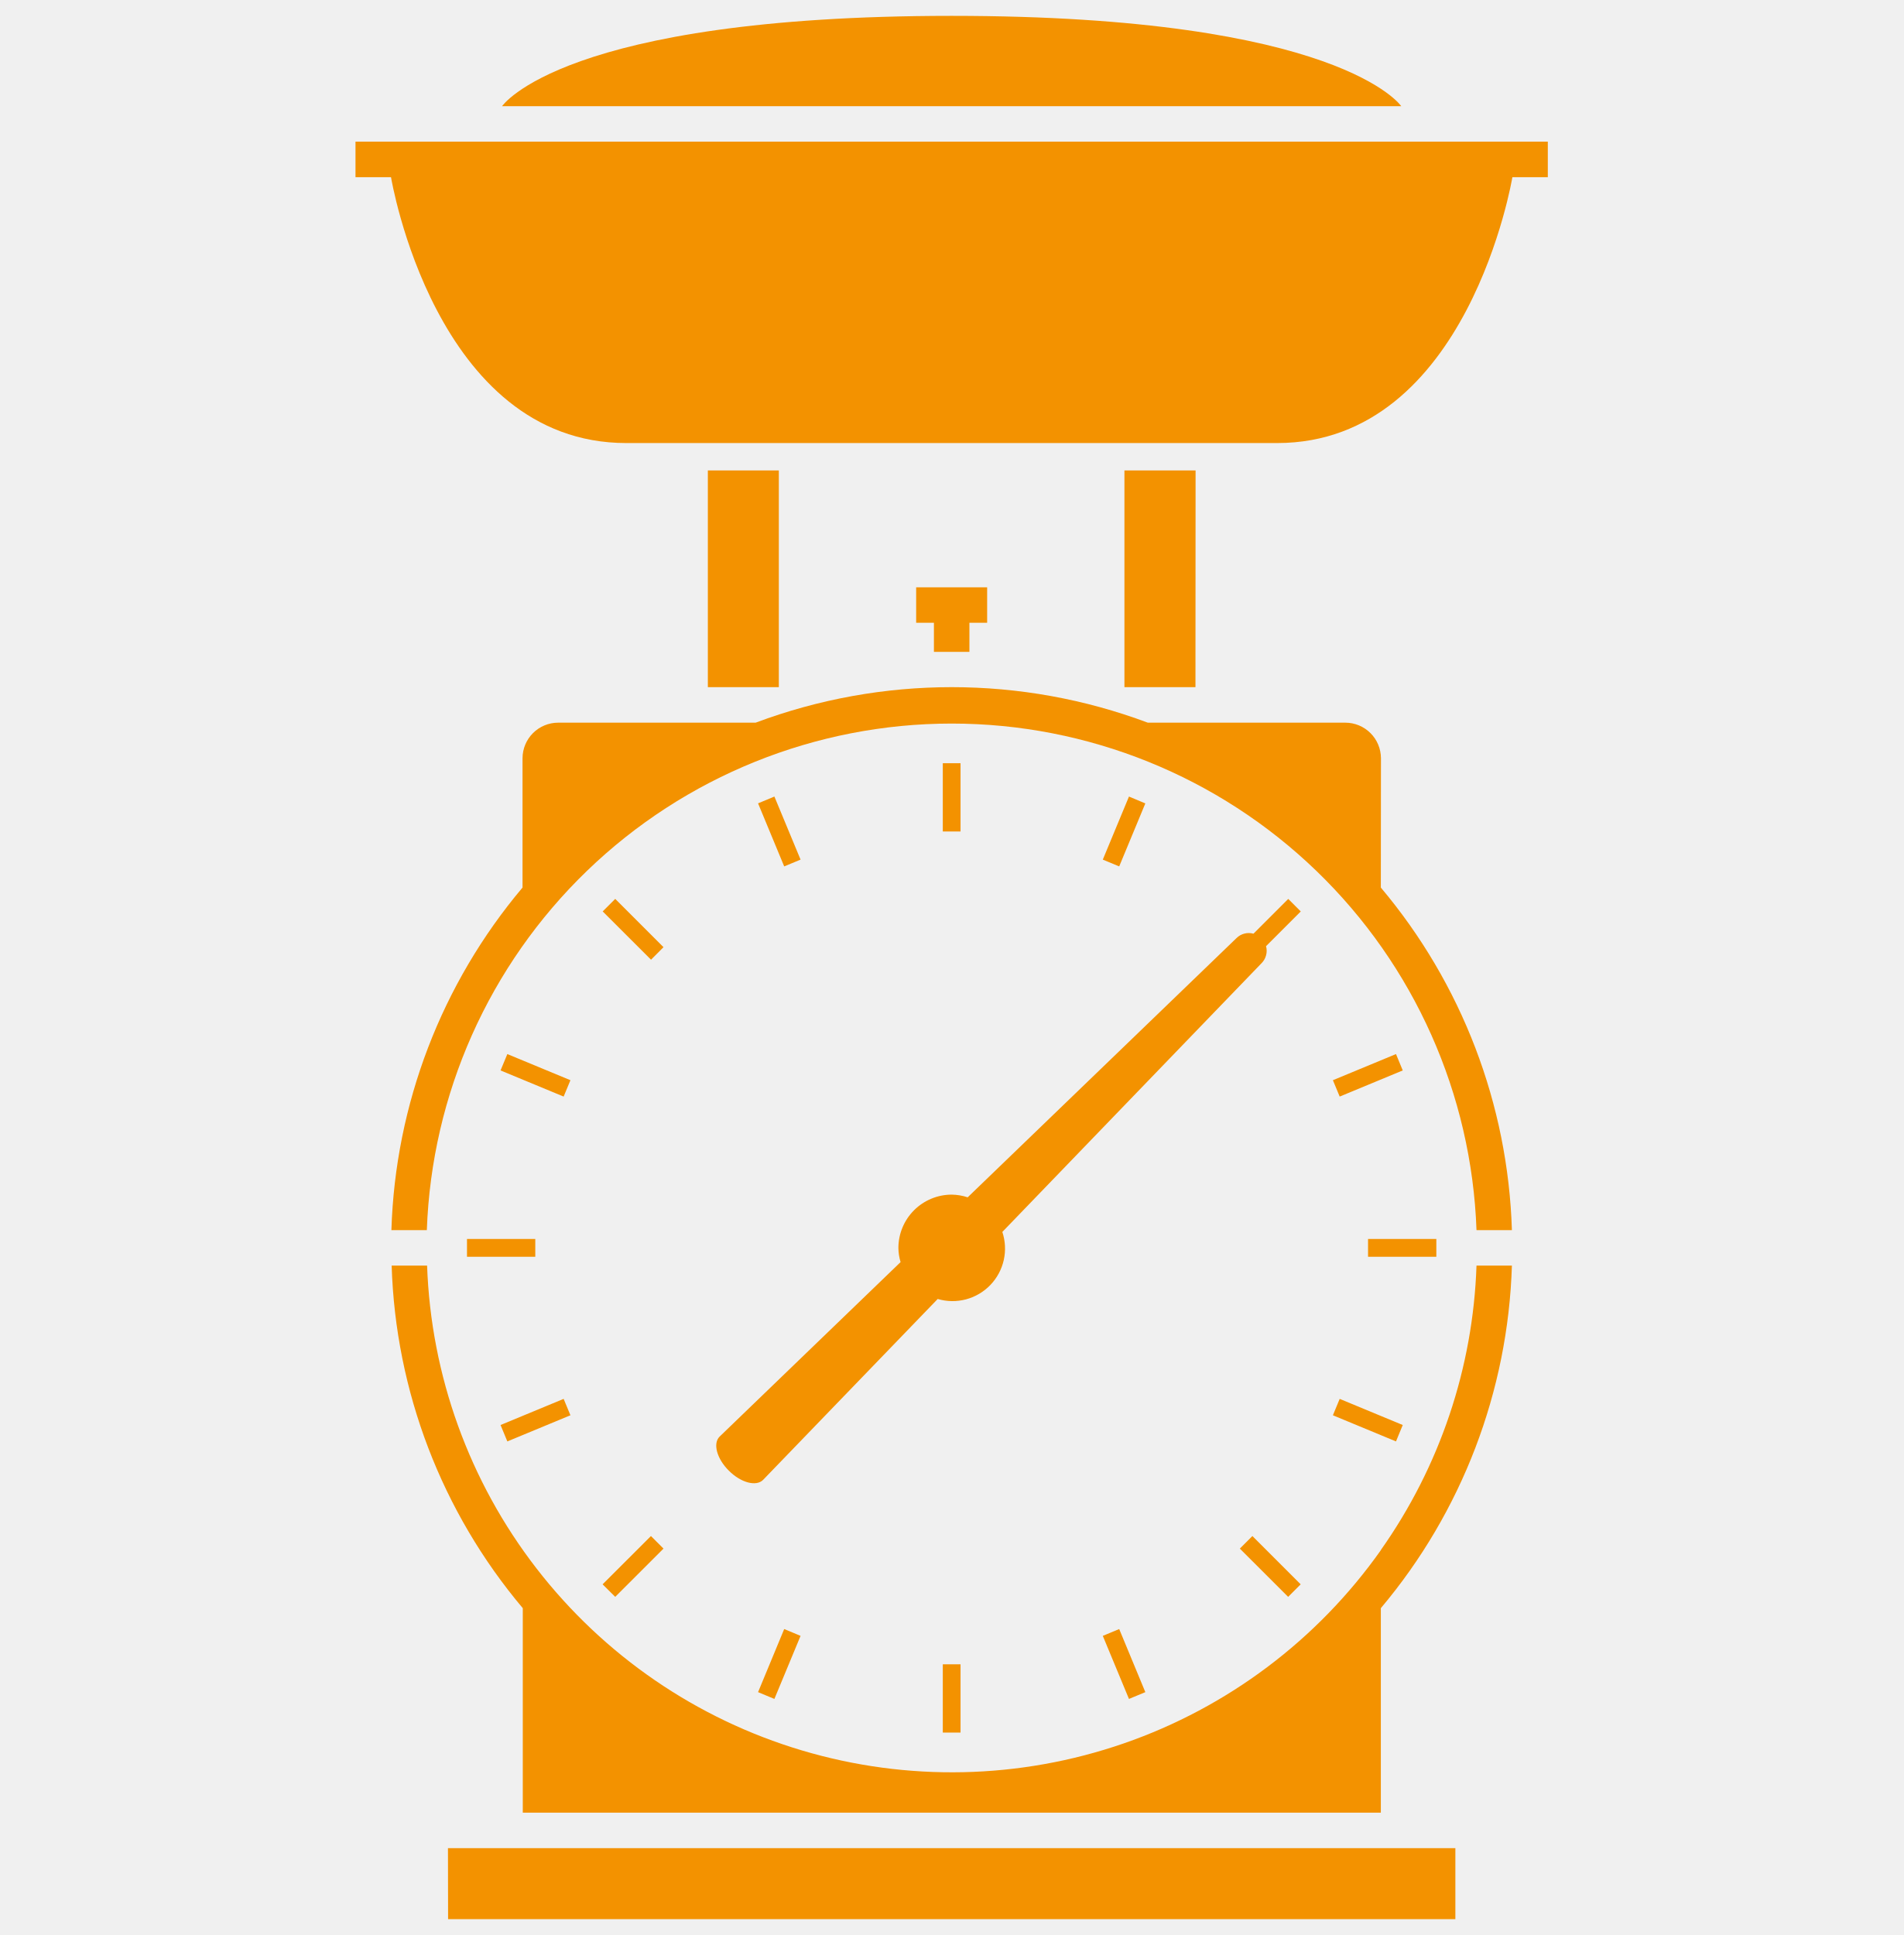
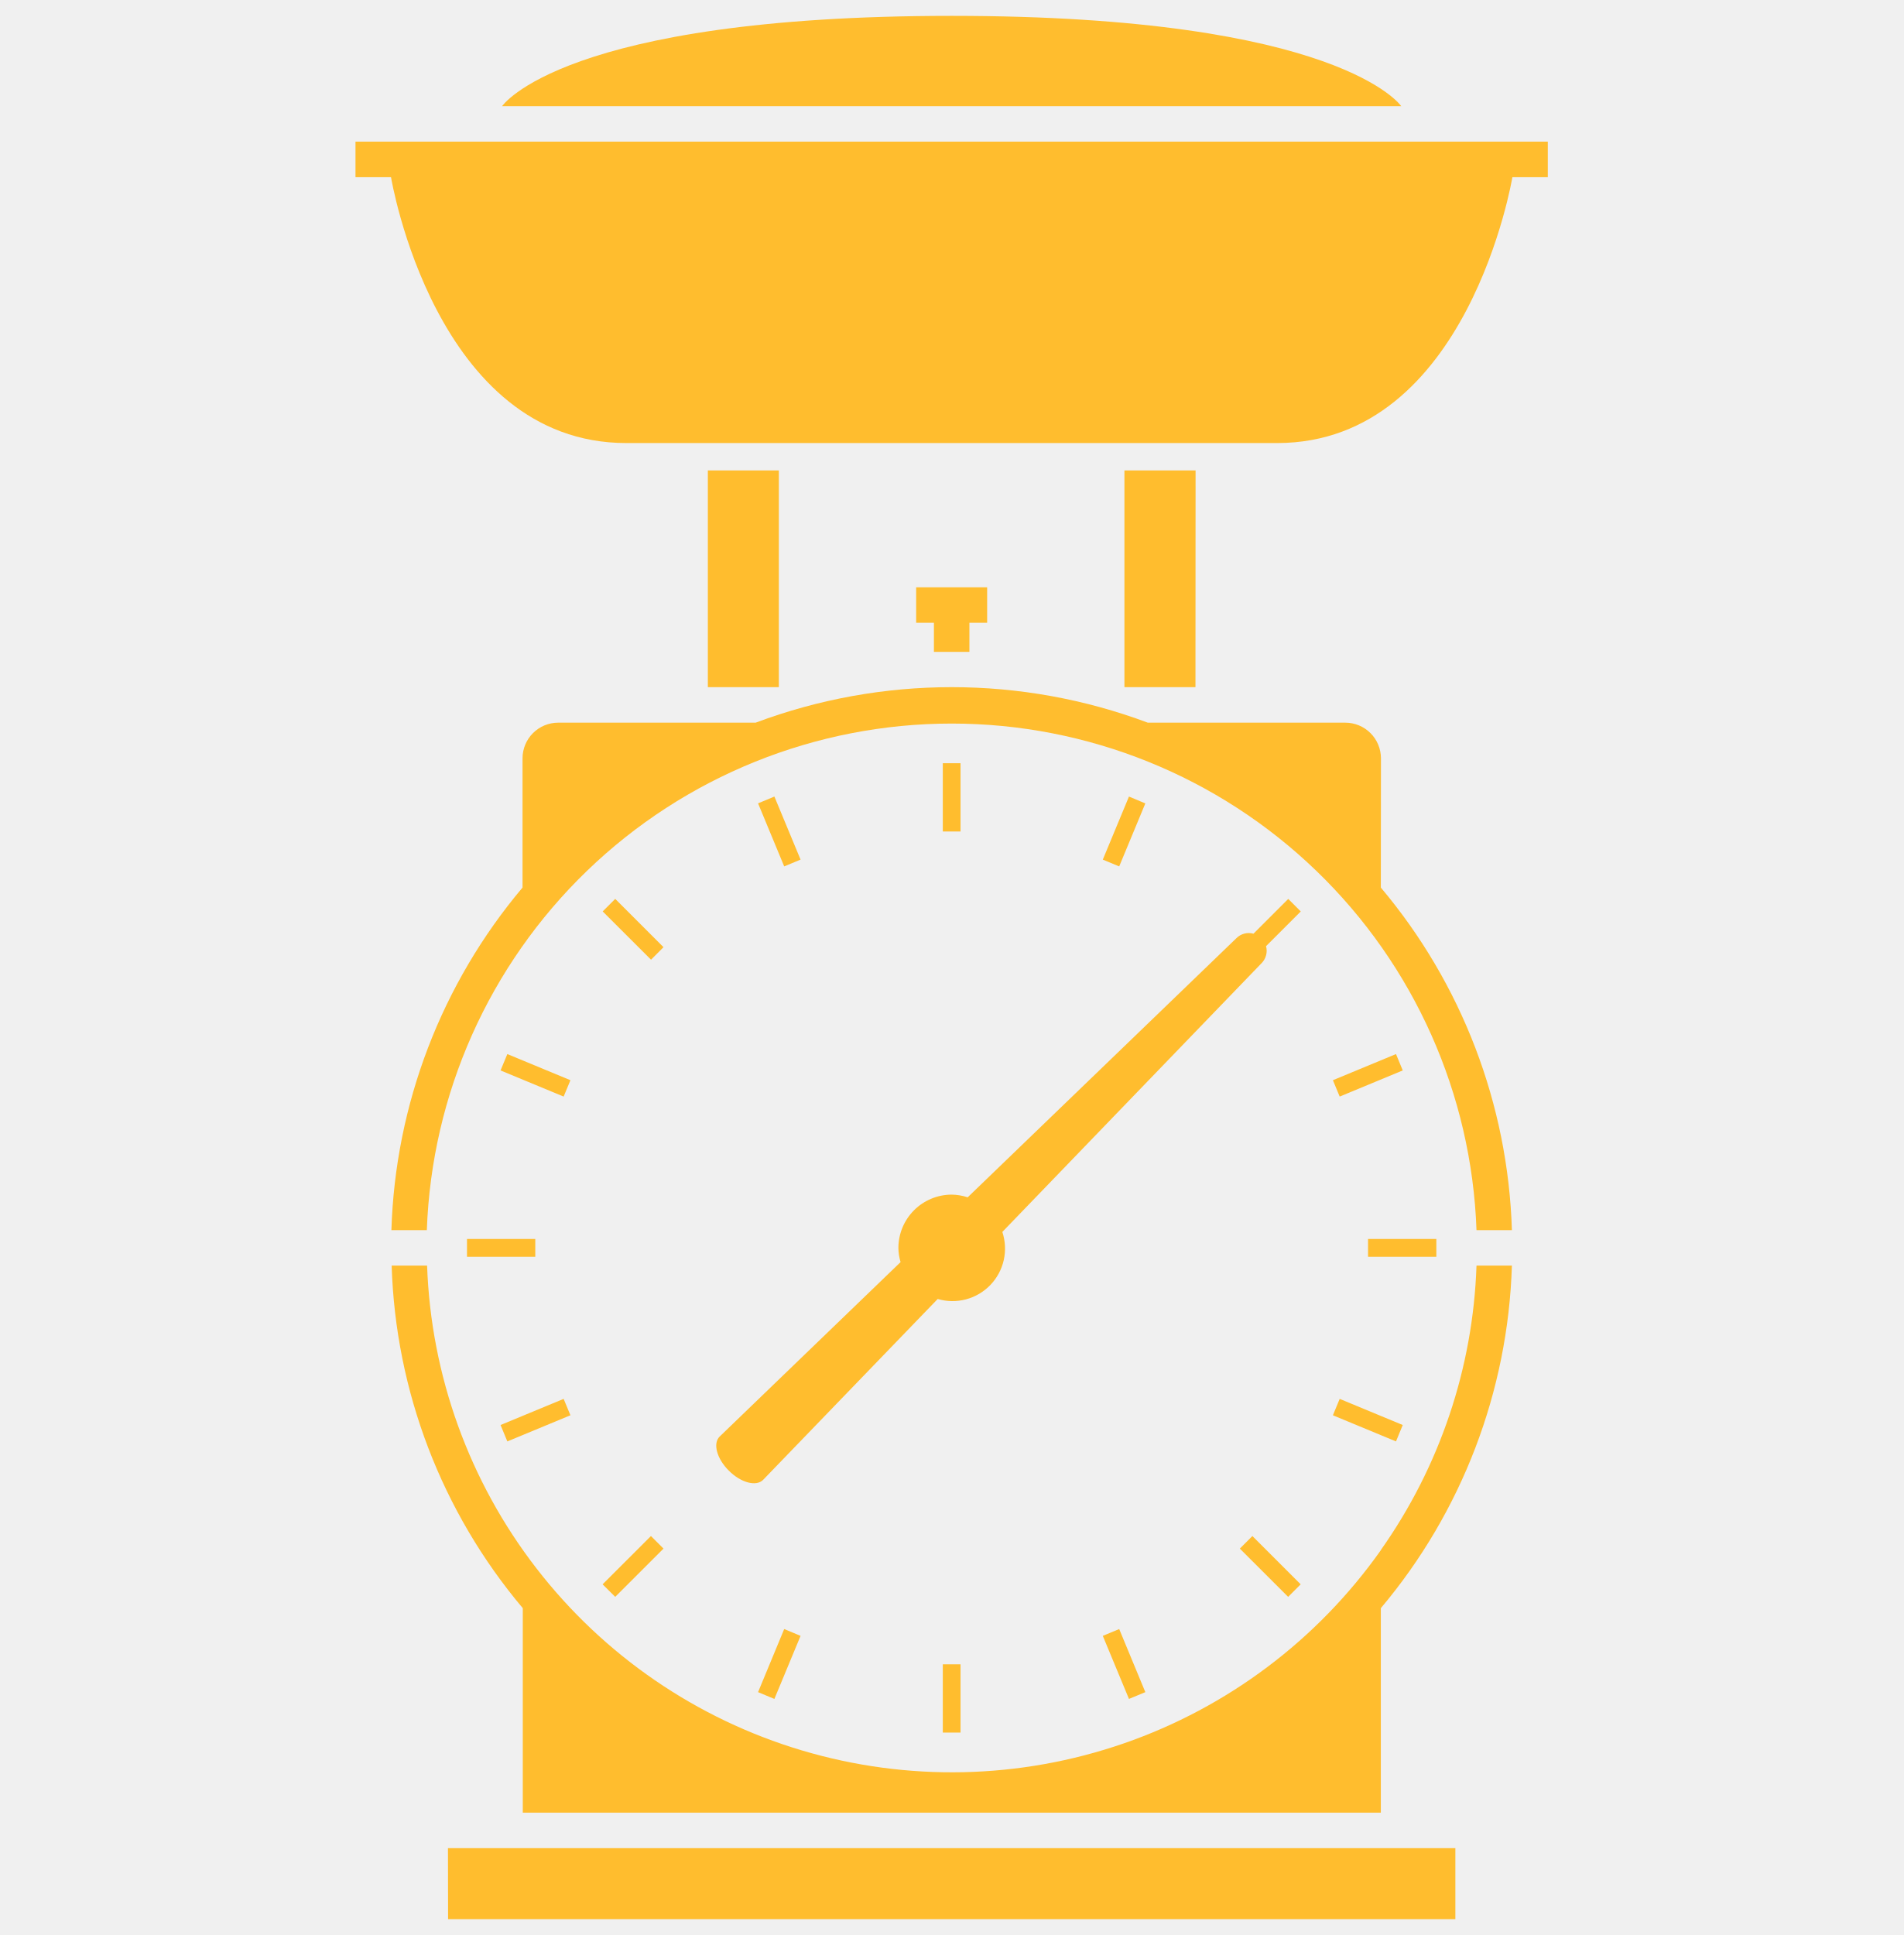
<svg xmlns="http://www.w3.org/2000/svg" width="60" height="61" viewBox="0 0 60 61" fill="none">
  <g clip-path="url(#clip0_1_20)">
-     <path d="M22.978 46.363C23.356 46.743 23.84 46.871 24.057 46.652L29.561 40.95C29.851 41.035 30.159 41.039 30.452 40.962C30.744 40.884 31.01 40.728 31.22 40.51C31.43 40.292 31.576 40.021 31.643 39.726C31.71 39.431 31.694 39.123 31.599 38.836L39.775 30.36C39.842 30.292 39.89 30.206 39.914 30.113C39.939 30.019 39.938 29.921 39.912 29.828L41.007 28.733L40.612 28.338L39.516 29.434C39.422 29.408 39.324 29.407 39.231 29.431C39.137 29.455 39.051 29.503 38.983 29.571L30.506 37.745C30.344 37.691 30.175 37.663 30.004 37.66C29.558 37.66 29.13 37.838 28.815 38.153C28.5 38.468 28.322 38.896 28.322 39.342C28.324 39.493 28.347 39.643 28.391 39.787L22.685 45.289C22.468 45.503 22.597 45.987 22.978 46.363ZM14.126 60.5H45.881V58.263H14.122L14.126 60.5ZM43.535 48.864C41.536 51.695 38.699 53.828 35.424 54.961C32.148 56.094 28.6 56.172 25.279 55.181C21.957 54.191 19.031 52.183 16.911 49.441C14.791 46.699 13.586 43.361 13.464 39.897H12.347C12.469 43.86 13.926 47.666 16.481 50.697V57.143H43.531V50.697C46.085 47.665 47.541 43.86 47.663 39.897H46.547C46.439 43.116 45.39 46.234 43.531 48.864H43.535ZM43.535 23.902C43.533 23.605 43.415 23.321 43.205 23.111C42.995 22.901 42.711 22.783 42.414 22.782H36.185C32.199 21.289 27.807 21.289 23.821 22.782H17.593C17.296 22.783 17.012 22.901 16.802 23.111C16.592 23.321 16.474 23.605 16.473 23.902V27.98C13.918 31.011 12.461 34.816 12.339 38.779H13.456C13.608 34.493 15.418 30.432 18.504 27.454C21.59 24.475 25.712 22.81 30.002 22.81C34.291 22.81 38.413 24.475 41.499 27.454C44.585 30.432 46.395 34.493 46.547 38.779H47.663C47.541 34.817 46.085 31.012 43.531 27.98L43.535 23.902ZM37.691 14.83H35.448V21.662H37.687L37.691 14.83ZM11.207 4.465V5.586H12.327C12.327 5.586 13.706 13.967 19.745 13.967H40.26C46.293 13.967 47.678 5.586 47.678 5.586H48.795V4.465H11.207ZM30.561 20.549V19.633H31.12V18.515H28.882V19.633H29.442V20.549H30.561ZM24.553 14.83H22.315V21.662H24.553V14.83ZM30.001 0.5C17.745 0.5 15.827 3.348 15.827 3.348H44.175C44.175 3.348 42.258 0.5 30.001 0.5ZM30.281 24.06H29.722V26.212H30.281V24.06ZM45.281 39.058H43.128V39.619H45.281V39.058ZM39.086 48.819L40.609 50.34L41.004 49.945L39.482 48.423L39.086 48.819ZM29.722 54.618H30.281V52.466H29.722V54.618ZM19.395 50.34L20.917 48.819L20.521 48.423L18.997 49.945L19.395 50.34ZM14.722 39.619H16.875V39.058H14.722V39.619ZM20.917 29.859L19.395 28.337L19 28.732L20.524 30.254L20.917 29.859ZM35.591 25.111L34.766 27.099L35.283 27.313L36.107 25.327L35.591 25.111ZM42.02 34.053L42.234 34.569L44.222 33.745L44.009 33.229L42.02 34.053ZM42.02 44.616L44.009 45.44L44.222 44.923L42.234 44.099L42.02 44.616ZM35.591 53.558L36.107 53.344L35.283 51.355L34.766 51.57L35.591 53.558ZM24.413 53.558L25.238 51.57L24.722 51.355L23.898 53.344L24.413 53.558ZM15.78 44.923L15.994 45.44L17.983 44.616L17.769 44.099L15.78 44.923ZM15.994 33.229L15.78 33.745L17.769 34.569L17.983 34.053L15.994 33.229ZM24.413 25.111L23.898 25.325L24.722 27.313L25.238 27.099L24.413 25.111Z" fill="#F39200" />
+     <path d="M22.978 46.363C23.356 46.743 23.84 46.871 24.057 46.652L29.561 40.95C29.851 41.035 30.159 41.039 30.452 40.962C30.744 40.884 31.01 40.728 31.22 40.51C31.43 40.292 31.576 40.021 31.643 39.726C31.71 39.431 31.694 39.123 31.599 38.836L39.775 30.36C39.842 30.292 39.89 30.206 39.914 30.113C39.939 30.019 39.938 29.921 39.912 29.828L41.007 28.733L40.612 28.338L39.516 29.434C39.422 29.408 39.324 29.407 39.231 29.431C39.137 29.455 39.051 29.503 38.983 29.571L30.506 37.745C30.344 37.691 30.175 37.663 30.004 37.66C29.558 37.66 29.13 37.838 28.815 38.153C28.5 38.468 28.322 38.896 28.322 39.342C28.324 39.493 28.347 39.643 28.391 39.787L22.685 45.289C22.468 45.503 22.597 45.987 22.978 46.363ZM14.126 60.5H45.881V58.263H14.122L14.126 60.5ZM43.535 48.864C41.536 51.695 38.699 53.828 35.424 54.961C32.148 56.094 28.6 56.172 25.279 55.181C21.957 54.191 19.031 52.183 16.911 49.441C14.791 46.699 13.586 43.361 13.464 39.897H12.347C12.469 43.86 13.926 47.666 16.481 50.697V57.143H43.531V50.697C46.085 47.665 47.541 43.86 47.663 39.897H46.547C46.439 43.116 45.39 46.234 43.531 48.864H43.535ZM43.535 23.902C43.533 23.605 43.415 23.321 43.205 23.111C42.995 22.901 42.711 22.783 42.414 22.782H36.185C32.199 21.289 27.807 21.289 23.821 22.782H17.593C17.296 22.783 17.012 22.901 16.802 23.111C16.592 23.321 16.474 23.605 16.473 23.902V27.98C13.918 31.011 12.461 34.816 12.339 38.779H13.456C13.608 34.493 15.418 30.432 18.504 27.454C21.59 24.475 25.712 22.81 30.002 22.81C34.291 22.81 38.413 24.475 41.499 27.454C44.585 30.432 46.395 34.493 46.547 38.779H47.663C47.541 34.817 46.085 31.012 43.531 27.98L43.535 23.902ZM37.691 14.83H35.448V21.662H37.687L37.691 14.83ZM11.207 4.465V5.586H12.327C12.327 5.586 13.706 13.967 19.745 13.967H40.26C46.293 13.967 47.678 5.586 47.678 5.586H48.795V4.465H11.207ZM30.561 20.549V19.633H31.12V18.515H28.882V19.633H29.442V20.549H30.561ZM24.553 14.83H22.315V21.662H24.553V14.83ZM30.001 0.5C17.745 0.5 15.827 3.348 15.827 3.348H44.175C44.175 3.348 42.258 0.5 30.001 0.5ZM30.281 24.06H29.722V26.212H30.281V24.06ZM45.281 39.058H43.128V39.619H45.281V39.058ZM39.086 48.819L40.609 50.34L41.004 49.945L39.482 48.423L39.086 48.819ZM29.722 54.618H30.281V52.466H29.722V54.618ZM19.395 50.34L20.917 48.819L20.521 48.423L18.997 49.945L19.395 50.34ZM14.722 39.619H16.875V39.058H14.722V39.619ZM20.917 29.859L19.395 28.337L19 28.732L20.524 30.254L20.917 29.859ZM35.591 25.111L34.766 27.099L35.283 27.313L36.107 25.327L35.591 25.111ZM42.02 34.053L42.234 34.569L44.222 33.745L44.009 33.229L42.02 34.053ZM42.02 44.616L44.009 45.44L44.222 44.923L42.234 44.099L42.02 44.616ZM35.591 53.558L36.107 53.344L35.283 51.355L34.766 51.57L35.591 53.558ZM24.413 53.558L25.238 51.57L24.722 51.355L23.898 53.344L24.413 53.558ZM15.78 44.923L15.994 45.44L17.983 44.616L17.769 44.099L15.78 44.923ZM15.994 33.229L15.78 33.745L17.769 34.569L17.983 34.053L15.994 33.229ZM24.413 25.111L23.898 25.325L24.722 27.313L25.238 27.099L24.413 25.111Z" fill="#FFBD2E" />
  </g>
  <defs>
    <clipPath id="clip0_1_20">
      <rect width="60" height="60" fill="white" transform="translate(0 0.5)" />
    </clipPath>
  </defs>
</svg>
